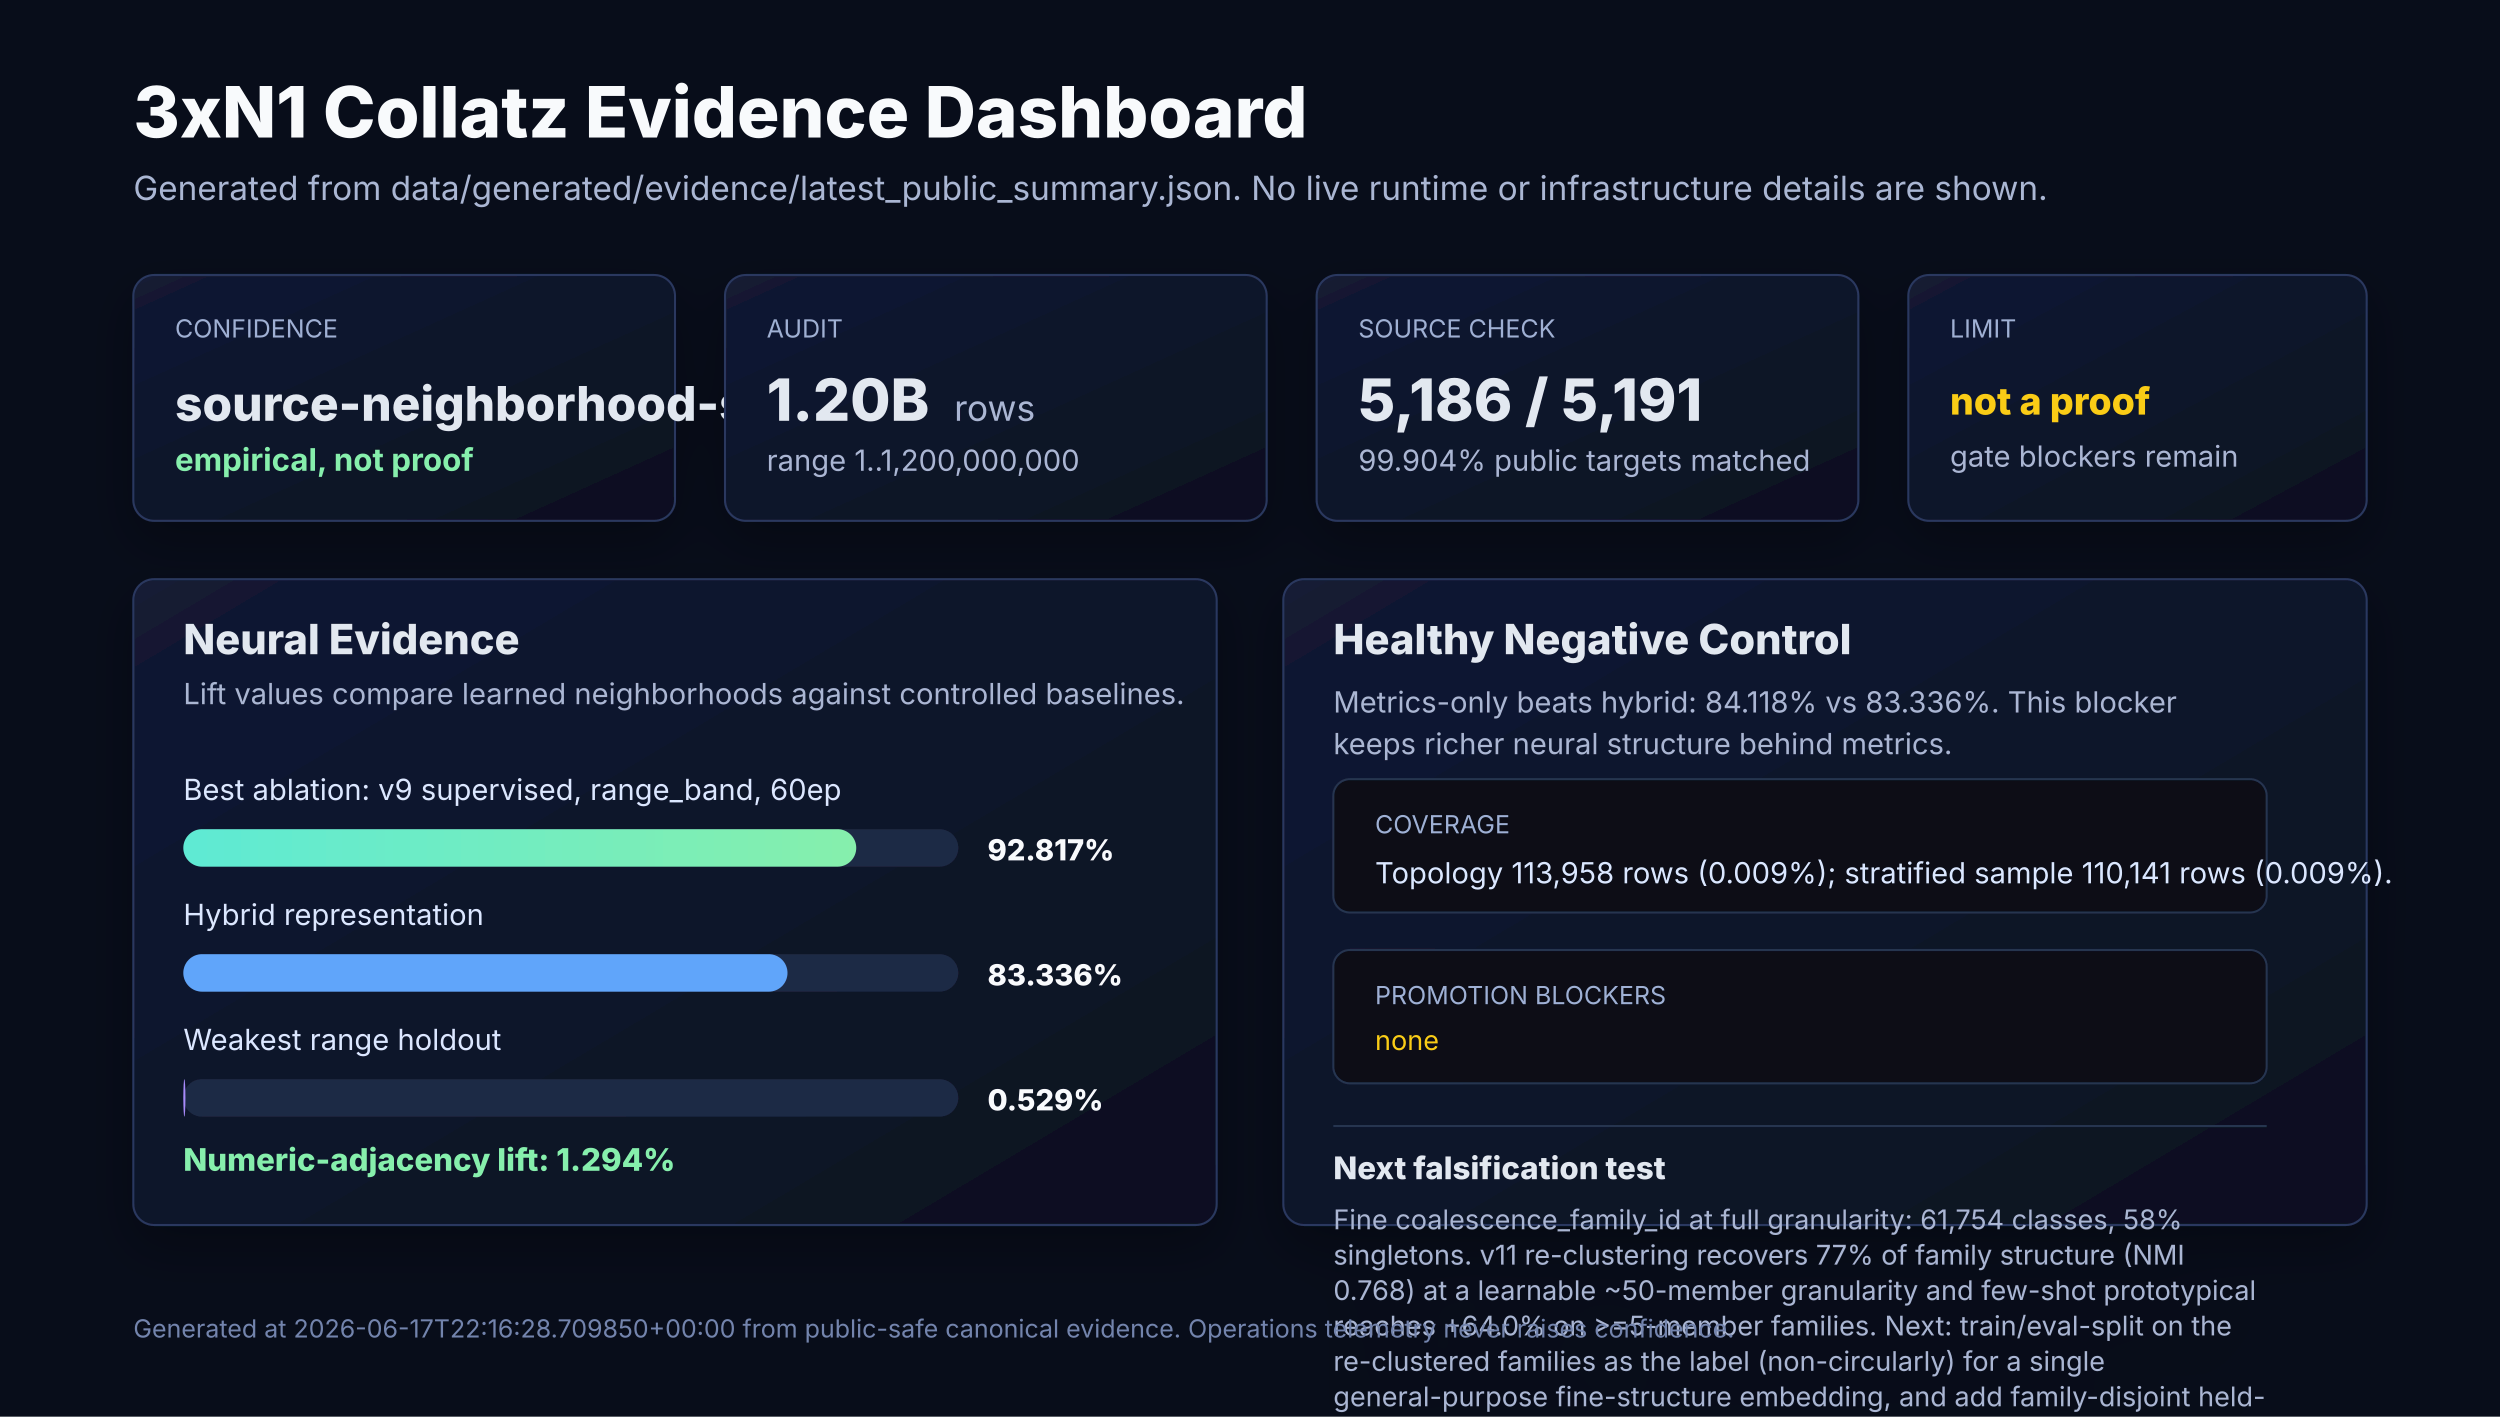
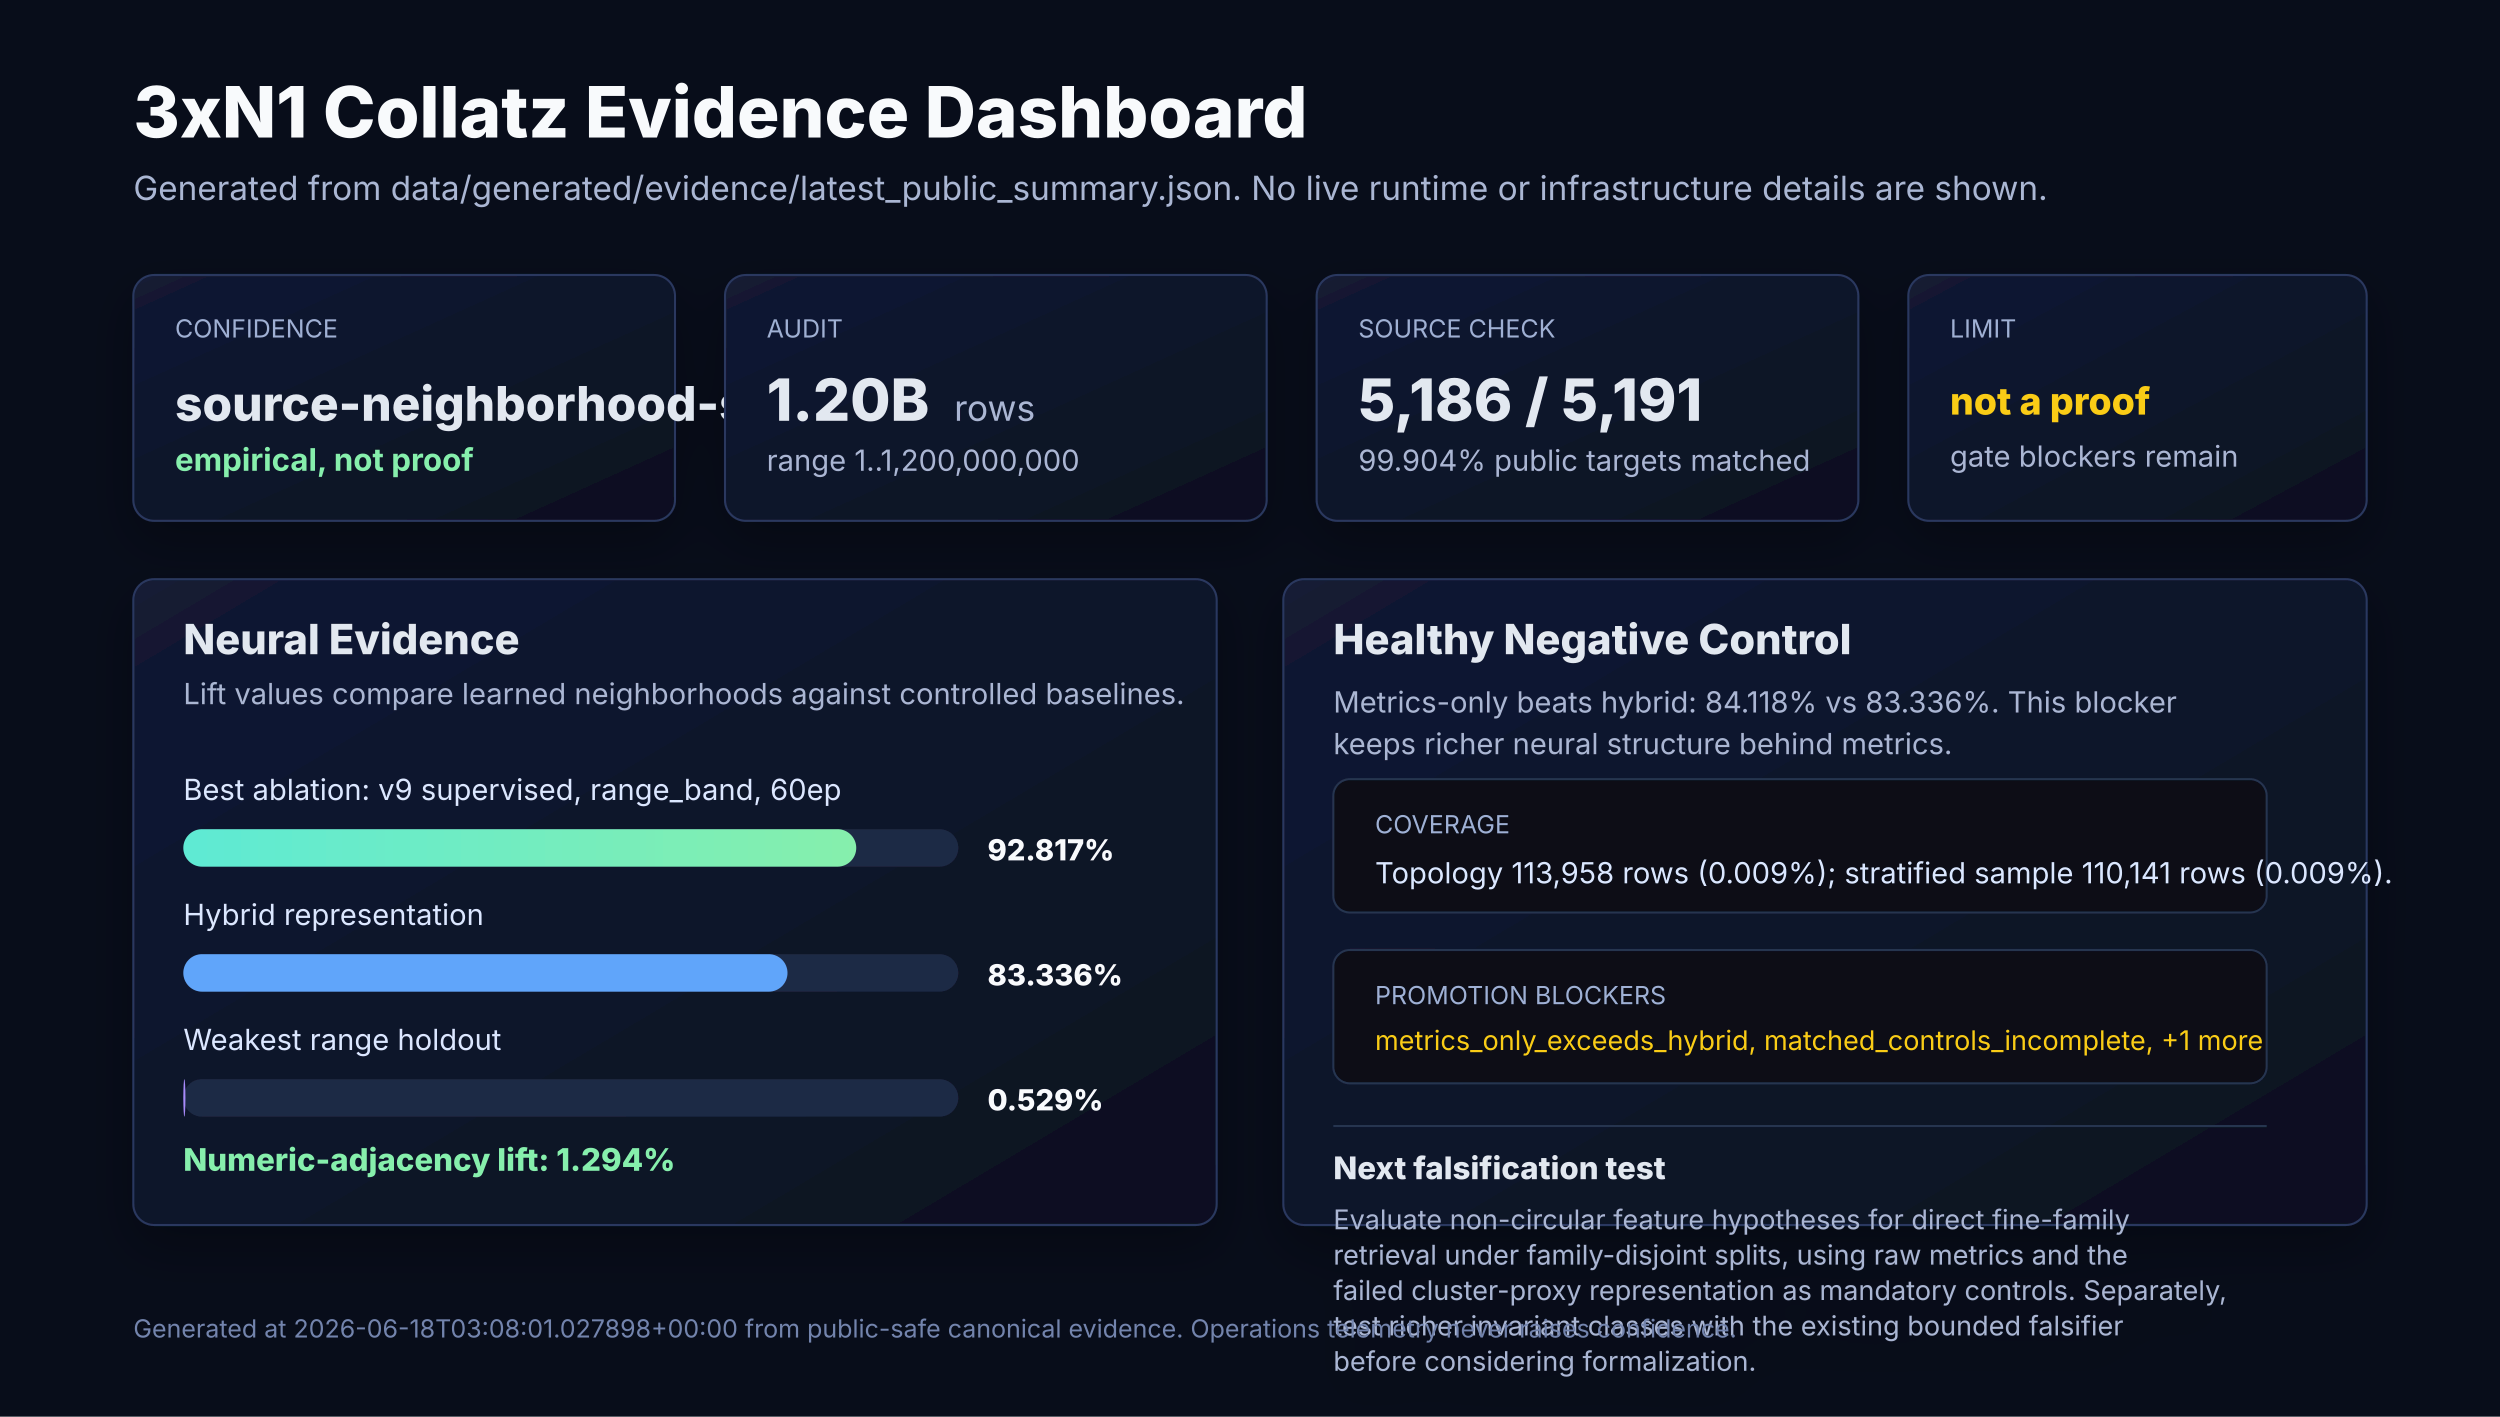
<svg xmlns="http://www.w3.org/2000/svg" width="1200" height="680" viewBox="0 0 1200 680" role="img" aria-labelledby="title desc">
  <defs>
    <linearGradient id="panel" x1="0" x2="1" y1="0" y2="1">
      <stop offset="0" stop-color="#121a34" />
      <stop offset="1" stop-color="#0b1020" />
    </linearGradient>
    <linearGradient id="green" x1="0" x2="1">
      <stop offset="0" stop-color="#5eead4" />
      <stop offset="1" stop-color="#86efac" />
    </linearGradient>
    <linearGradient id="gold" x1="0" x2="1">
      <stop offset="0" stop-color="#facc15" />
      <stop offset="1" stop-color="#fb7185" />
    </linearGradient>
    <filter id="softShadow" x="-20%" y="-20%" width="140%" height="140%">
      <feDropShadow dx="0" dy="10" stdDeviation="12" flood-color="#000000" flood-opacity=".28" />
    </filter>
  </defs>
  <rect width="1200" height="680" fill="#080d1a" />
  <text x="64" y="66" fill="#f8fafc" font-family="Inter, ui-sans-serif, system-ui, sans-serif" font-size="34" font-weight="800">3xN1 Collatz Evidence Dashboard</text>
  <text x="64" y="96" fill="#aab6d3" font-family="Inter, ui-sans-serif, system-ui, sans-serif" font-size="16">Generated from data/generated/evidence/latest_public_summary.json. No live runtime or infrastructure details are shown.</text>
  <g filter="url(#softShadow)">
    <rect x="64" y="132" width="260" height="118" rx="10" fill="url(#panel)" stroke="#2b385e" />
    <text x="84" y="162" fill="#9fb0d4" font-family="Inter, ui-sans-serif, system-ui, sans-serif" font-size="12">CONFIDENCE</text>
    <text x="84" y="202" fill="#e2e8f0" font-family="Inter, ui-sans-serif, system-ui, sans-serif" font-size="23" font-weight="800">source-neighborhood-supported</text>
    <text x="84" y="226" fill="#86efac" font-family="Inter, ui-sans-serif, system-ui, sans-serif" font-size="15" font-weight="700">empirical, not proof</text>
    <rect x="348" y="132" width="260" height="118" rx="10" fill="url(#panel)" stroke="#2b385e" />
    <text x="368" y="162" fill="#9fb0d4" font-family="Inter, ui-sans-serif, system-ui, sans-serif" font-size="12">AUDIT</text>
    <text x="368" y="202" fill="#e2e8f0" font-family="Inter, ui-sans-serif, system-ui, sans-serif" font-size="28" font-weight="800">1.20B</text>
    <text x="458" y="202" fill="#aab6d3" font-family="Inter, ui-sans-serif, system-ui, sans-serif" font-size="17">rows</text>
    <text x="368" y="226" fill="#aab6d3" font-family="Inter, ui-sans-serif, system-ui, sans-serif" font-size="14">range 1..1,200,000,000</text>
    <rect x="632" y="132" width="260" height="118" rx="10" fill="url(#panel)" stroke="#2b385e" />
    <text x="652" y="162" fill="#9fb0d4" font-family="Inter, ui-sans-serif, system-ui, sans-serif" font-size="12">SOURCE CHECK</text>
    <text x="652" y="202" fill="#e2e8f0" font-family="Inter, ui-sans-serif, system-ui, sans-serif" font-size="28" font-weight="800">5,186 / 5,191</text>
    <text x="652" y="226" fill="#aab6d3" font-family="Inter, ui-sans-serif, system-ui, sans-serif" font-size="14">99.904% public targets matched</text>
    <rect x="916" y="132" width="220" height="118" rx="10" fill="url(#panel)" stroke="#2b385e" />
    <text x="936" y="162" fill="#9fb0d4" font-family="Inter, ui-sans-serif, system-ui, sans-serif" font-size="12">LIMIT</text>
    <text x="936" y="199" fill="#facc15" font-family="Inter, ui-sans-serif, system-ui, sans-serif" font-size="18" font-weight="800">not a proof</text>
    <text x="936" y="224" fill="#aab6d3" font-family="Inter, ui-sans-serif, system-ui, sans-serif" font-size="14">gate blockers remain</text>
  </g>
  <g filter="url(#softShadow)">
    <rect x="64" y="278" width="520" height="310" rx="10" fill="url(#panel)" stroke="#2b385e" />
    <text x="88" y="314" fill="#e2e8f0" font-family="Inter, ui-sans-serif, system-ui, sans-serif" font-size="20" font-weight="800">Neural Evidence</text>
    <text x="88" y="338" fill="#aab6d3" font-family="Inter, ui-sans-serif, system-ui, sans-serif" font-size="14">Lift values compare learned neighborhoods against controlled baselines.</text>
    <text x="88" y="384" fill="#dbe7ff" font-family="Inter, ui-sans-serif, system-ui, sans-serif" font-size="14">Best ablation: v9 supervised, range_band, 60ep</text>
    <rect x="88" y="398" width="372" height="18" rx="9" fill="#1f2a44" />
    <rect x="88" y="398" width="323" height="18" rx="9" fill="url(#green)" />
    <text x="474" y="413" fill="#f8fafc" font-family="Inter, ui-sans-serif, system-ui, sans-serif" font-size="14" font-weight="800">92.817%</text>
    <text x="88" y="444" fill="#dbe7ff" font-family="Inter, ui-sans-serif, system-ui, sans-serif" font-size="14">Hybrid representation</text>
    <rect x="88" y="458" width="372" height="18" rx="9" fill="#1f2a44" />
    <rect x="88" y="458" width="290" height="18" rx="9" fill="#60a5fa" />
    <text x="474" y="473" fill="#f8fafc" font-family="Inter, ui-sans-serif, system-ui, sans-serif" font-size="14" font-weight="800">83.336%</text>
    <text x="88" y="504" fill="#dbe7ff" font-family="Inter, ui-sans-serif, system-ui, sans-serif" font-size="14">Weakest range holdout</text>
    <rect x="88" y="518" width="372" height="18" rx="9" fill="#1f2a44" />
    <rect x="88" y="518" width="1" height="18" rx="9" fill="#a78bfa" />
    <text x="474" y="533" fill="#f8fafc" font-family="Inter, ui-sans-serif, system-ui, sans-serif" font-size="14" font-weight="800">0.529%</text>
    <text x="88" y="562" fill="#86efac" font-family="Inter, ui-sans-serif, system-ui, sans-serif" font-size="15" font-weight="800">Numeric-adjacency lift: 1.294%</text>
  </g>
  <g filter="url(#softShadow)">
    <rect x="616" y="278" width="520" height="310" rx="10" fill="url(#panel)" stroke="#2b385e" />
    <text x="640" y="314" fill="#e2e8f0" font-family="Inter, ui-sans-serif, system-ui, sans-serif" font-size="20" font-weight="800">Healthy Negative Control</text>
    <text x="640" y="342" fill="#aab6d3" font-family="Inter, ui-sans-serif, system-ui, sans-serif" font-size="14">Metrics-only beats hybrid: 84.118% vs 83.336%. This blocker</text>
    <text x="640" y="362" fill="#aab6d3" font-family="Inter, ui-sans-serif, system-ui, sans-serif" font-size="14">keeps richer neural structure behind metrics.</text>
    <rect x="640" y="374" width="448" height="64" rx="8" fill="#070b16" stroke="#263450" />
    <text x="660" y="400" fill="#9fb0d4" font-family="Inter, ui-sans-serif, system-ui, sans-serif" font-size="12">COVERAGE</text>
    <text x="660" y="424" fill="#dbe7ff" font-family="Inter, ui-sans-serif, system-ui, sans-serif" font-size="14">Topology 113,958 rows (0.009%); stratified sample 110,141 rows (0.009%).</text>
    <rect x="640" y="456" width="448" height="64" rx="8" fill="#070b16" stroke="#263450" />
    <text x="660" y="482" fill="#9fb0d4" font-family="Inter, ui-sans-serif, system-ui, sans-serif" font-size="12">PROMOTION BLOCKERS</text>
-     <text x="660" y="504" fill="#facc15" font-family="Inter, ui-sans-serif, system-ui, sans-serif" font-size="13">none</text>
+     <text x="660" y="504" fill="#facc15" font-family="Inter, ui-sans-serif, system-ui, sans-serif" font-size="13">metrics_only_exceeds_hybrid, matched_controls_incomplete, +1 more</text>
    <rect x="640" y="540" width="448" height="1" fill="#263450" />
    <text x="640" y="566" fill="#e2e8f0" font-family="Inter, ui-sans-serif, system-ui, sans-serif" font-size="15" font-weight="800">Next falsification test</text>
-     <text x="640" y="590" fill="#aab6d3" font-family="Inter, ui-sans-serif, system-ui, sans-serif" font-size="13">Fine coalescence_family_id at full granularity: 61,754 classes, 58%</text>
-     <text x="640" y="607" fill="#aab6d3" font-family="Inter, ui-sans-serif, system-ui, sans-serif" font-size="13">singletons. v11 re-clustering recovers 77% of family structure (NMI</text>
-     <text x="640" y="624" fill="#aab6d3" font-family="Inter, ui-sans-serif, system-ui, sans-serif" font-size="13">0.768) at a learnable ~50-member granularity and few-shot prototypical</text>
-     <text x="640" y="641" fill="#aab6d3" font-family="Inter, ui-sans-serif, system-ui, sans-serif" font-size="13">reaches +64.0% on &gt;=5-member families. Next: train/eval-split on the</text>
-     <text x="640" y="658" fill="#aab6d3" font-family="Inter, ui-sans-serif, system-ui, sans-serif" font-size="13">re-clustered families as the label (non-circularly) for a single</text>
-     <text x="640" y="675" fill="#aab6d3" font-family="Inter, ui-sans-serif, system-ui, sans-serif" font-size="13">general-purpose fine-structure embedding, and add family-disjoint held-</text>
-     <text x="640" y="692" fill="#aab6d3" font-family="Inter, ui-sans-serif, system-ui, sans-serif" font-size="13">out evaluation. Add SHA-256 pinning of feature files and make safe-</text>
-     <text x="640" y="709" fill="#aab6d3" font-family="Inter, ui-sans-serif, system-ui, sans-serif" font-size="13">metrics the default export mode.</text>
+     <text x="640" y="590" fill="#aab6d3" font-family="Inter, ui-sans-serif, system-ui, sans-serif" font-size="13">Evaluate non-circular feature hypotheses for direct fine-family</text>
+     <text x="640" y="607" fill="#aab6d3" font-family="Inter, ui-sans-serif, system-ui, sans-serif" font-size="13">retrieval under family-disjoint splits, using raw metrics and the</text>
+     <text x="640" y="624" fill="#aab6d3" font-family="Inter, ui-sans-serif, system-ui, sans-serif" font-size="13">failed cluster-proxy representation as mandatory controls. Separately,</text>
+     <text x="640" y="641" fill="#aab6d3" font-family="Inter, ui-sans-serif, system-ui, sans-serif" font-size="13">test richer invariant classes with the existing bounded falsifier</text>
+     <text x="640" y="658" fill="#aab6d3" font-family="Inter, ui-sans-serif, system-ui, sans-serif" font-size="13">before considering formalization.</text>
  </g>
-   <text x="64" y="642" fill="#7384ad" font-family="Inter, ui-sans-serif, system-ui, sans-serif" font-size="12">Generated at 2026-06-17T22:16:28.709850+00:00 from public-safe canonical evidence. Operations telemetry never raises confidence.</text>
+   <text x="64" y="642" fill="#7384ad" font-family="Inter, ui-sans-serif, system-ui, sans-serif" font-size="12">Generated at 2026-06-18T03:08:01.027898+00:00 from public-safe canonical evidence. Operations telemetry never raises confidence.</text>
</svg>
